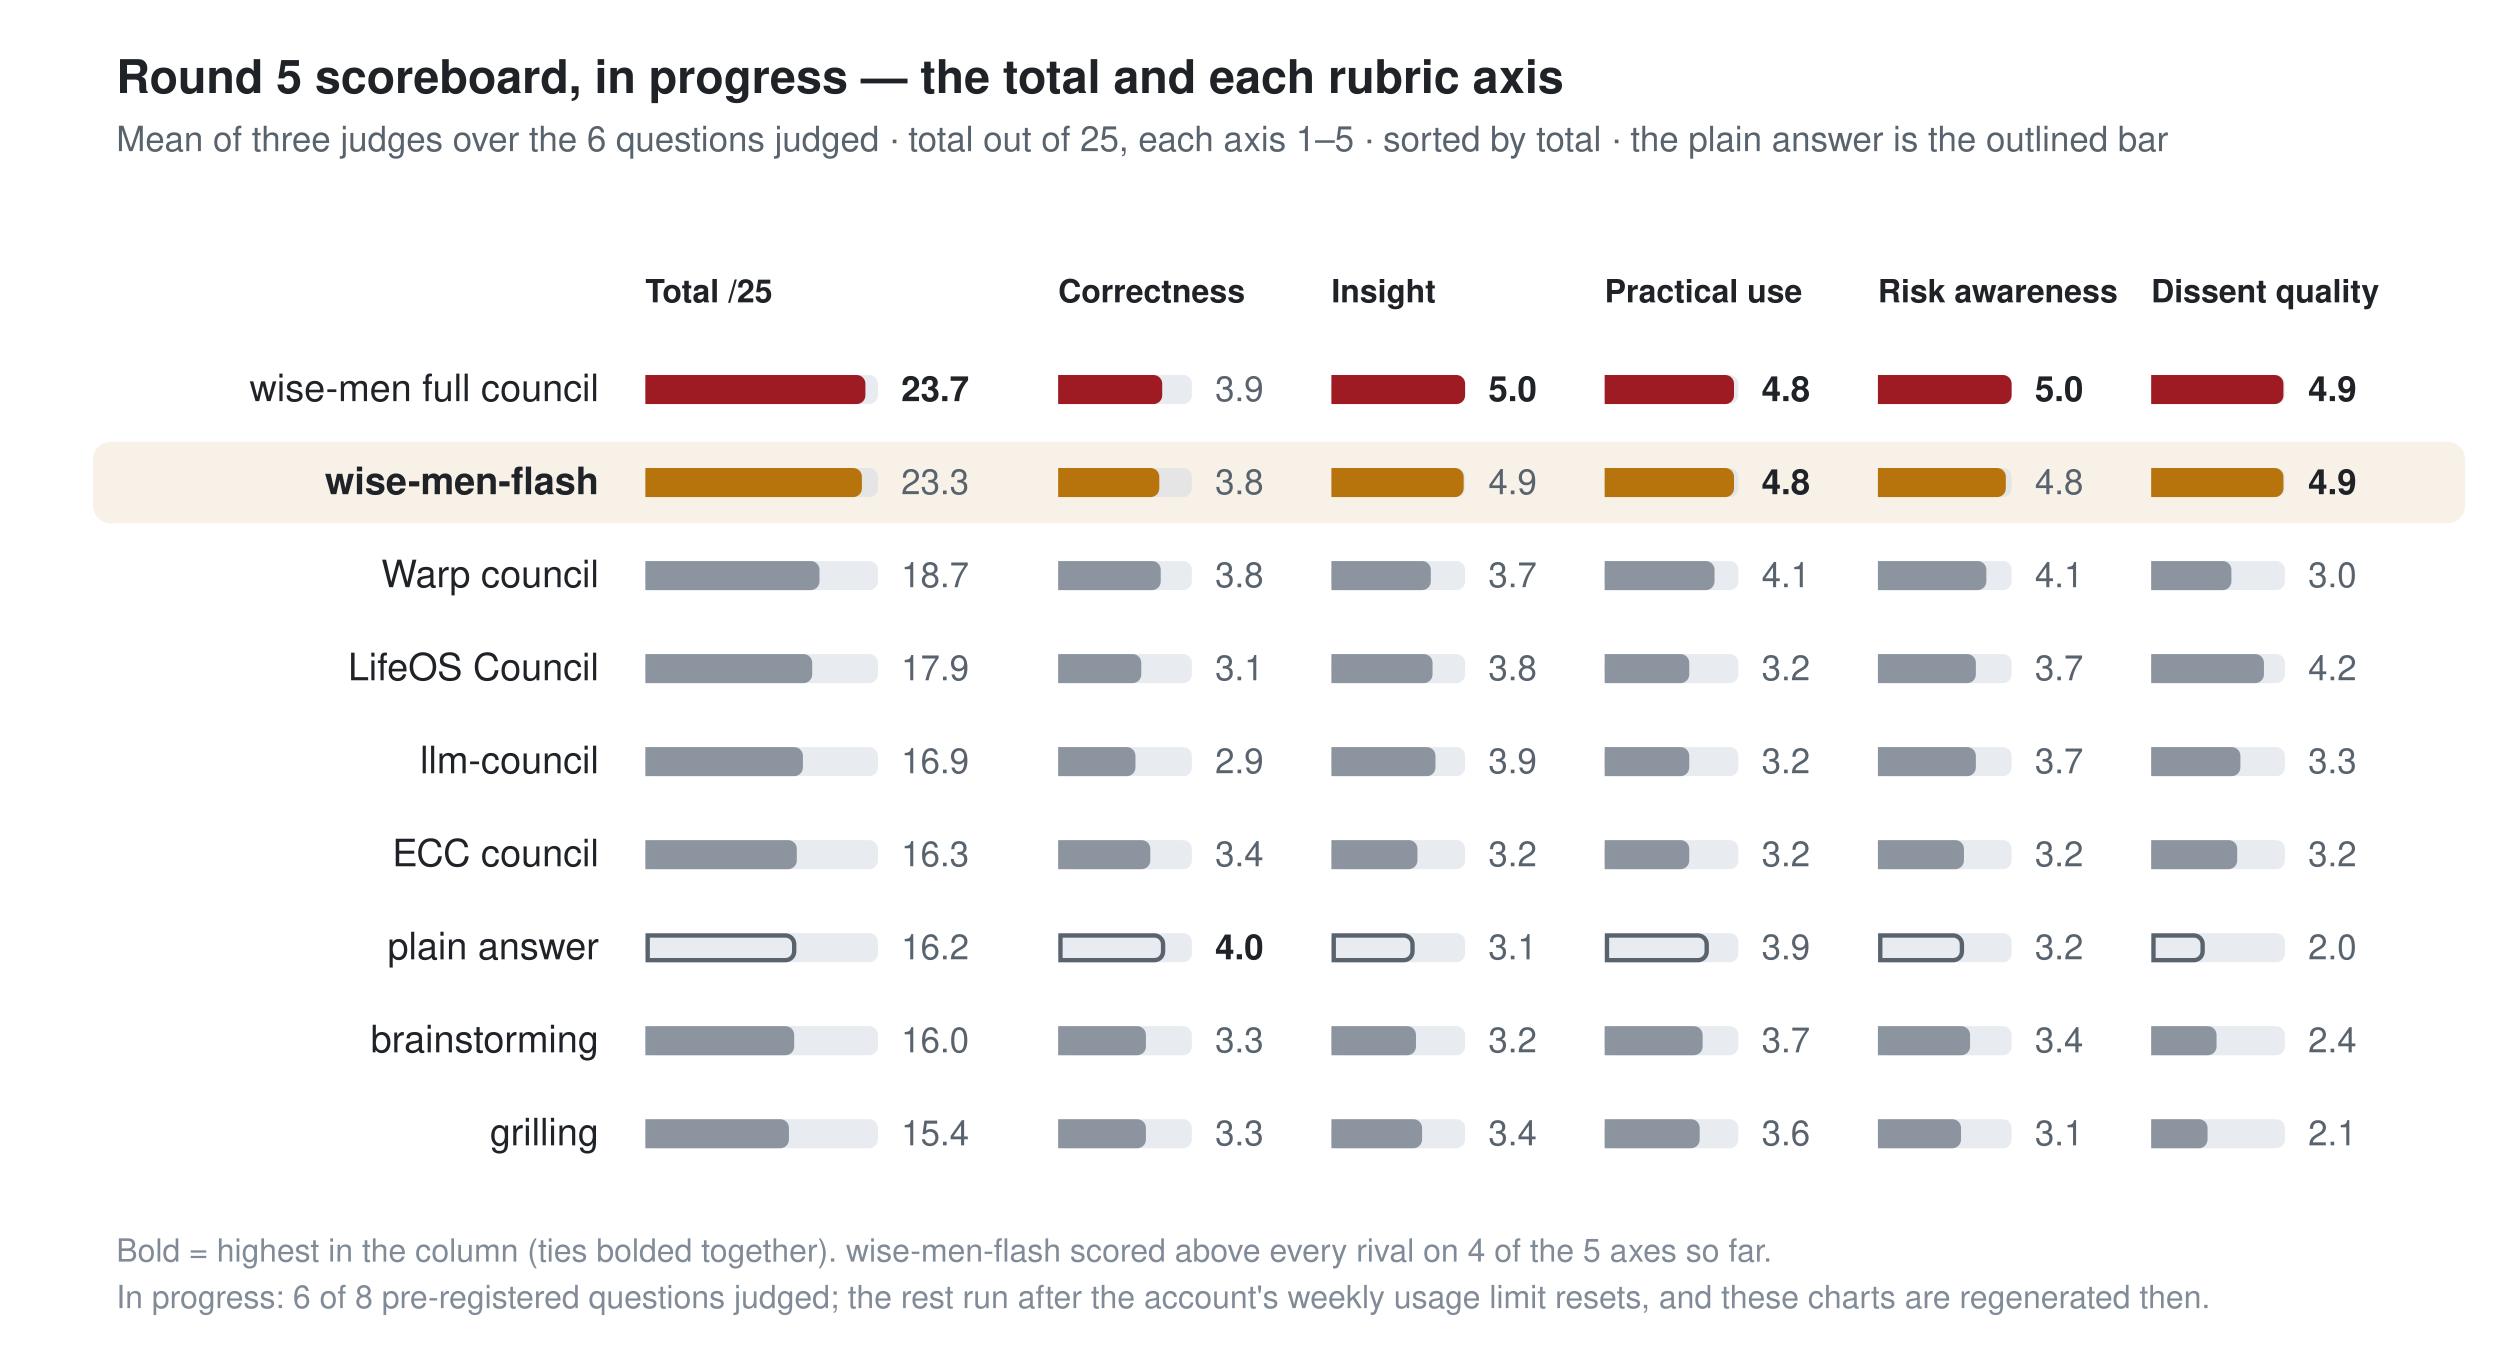
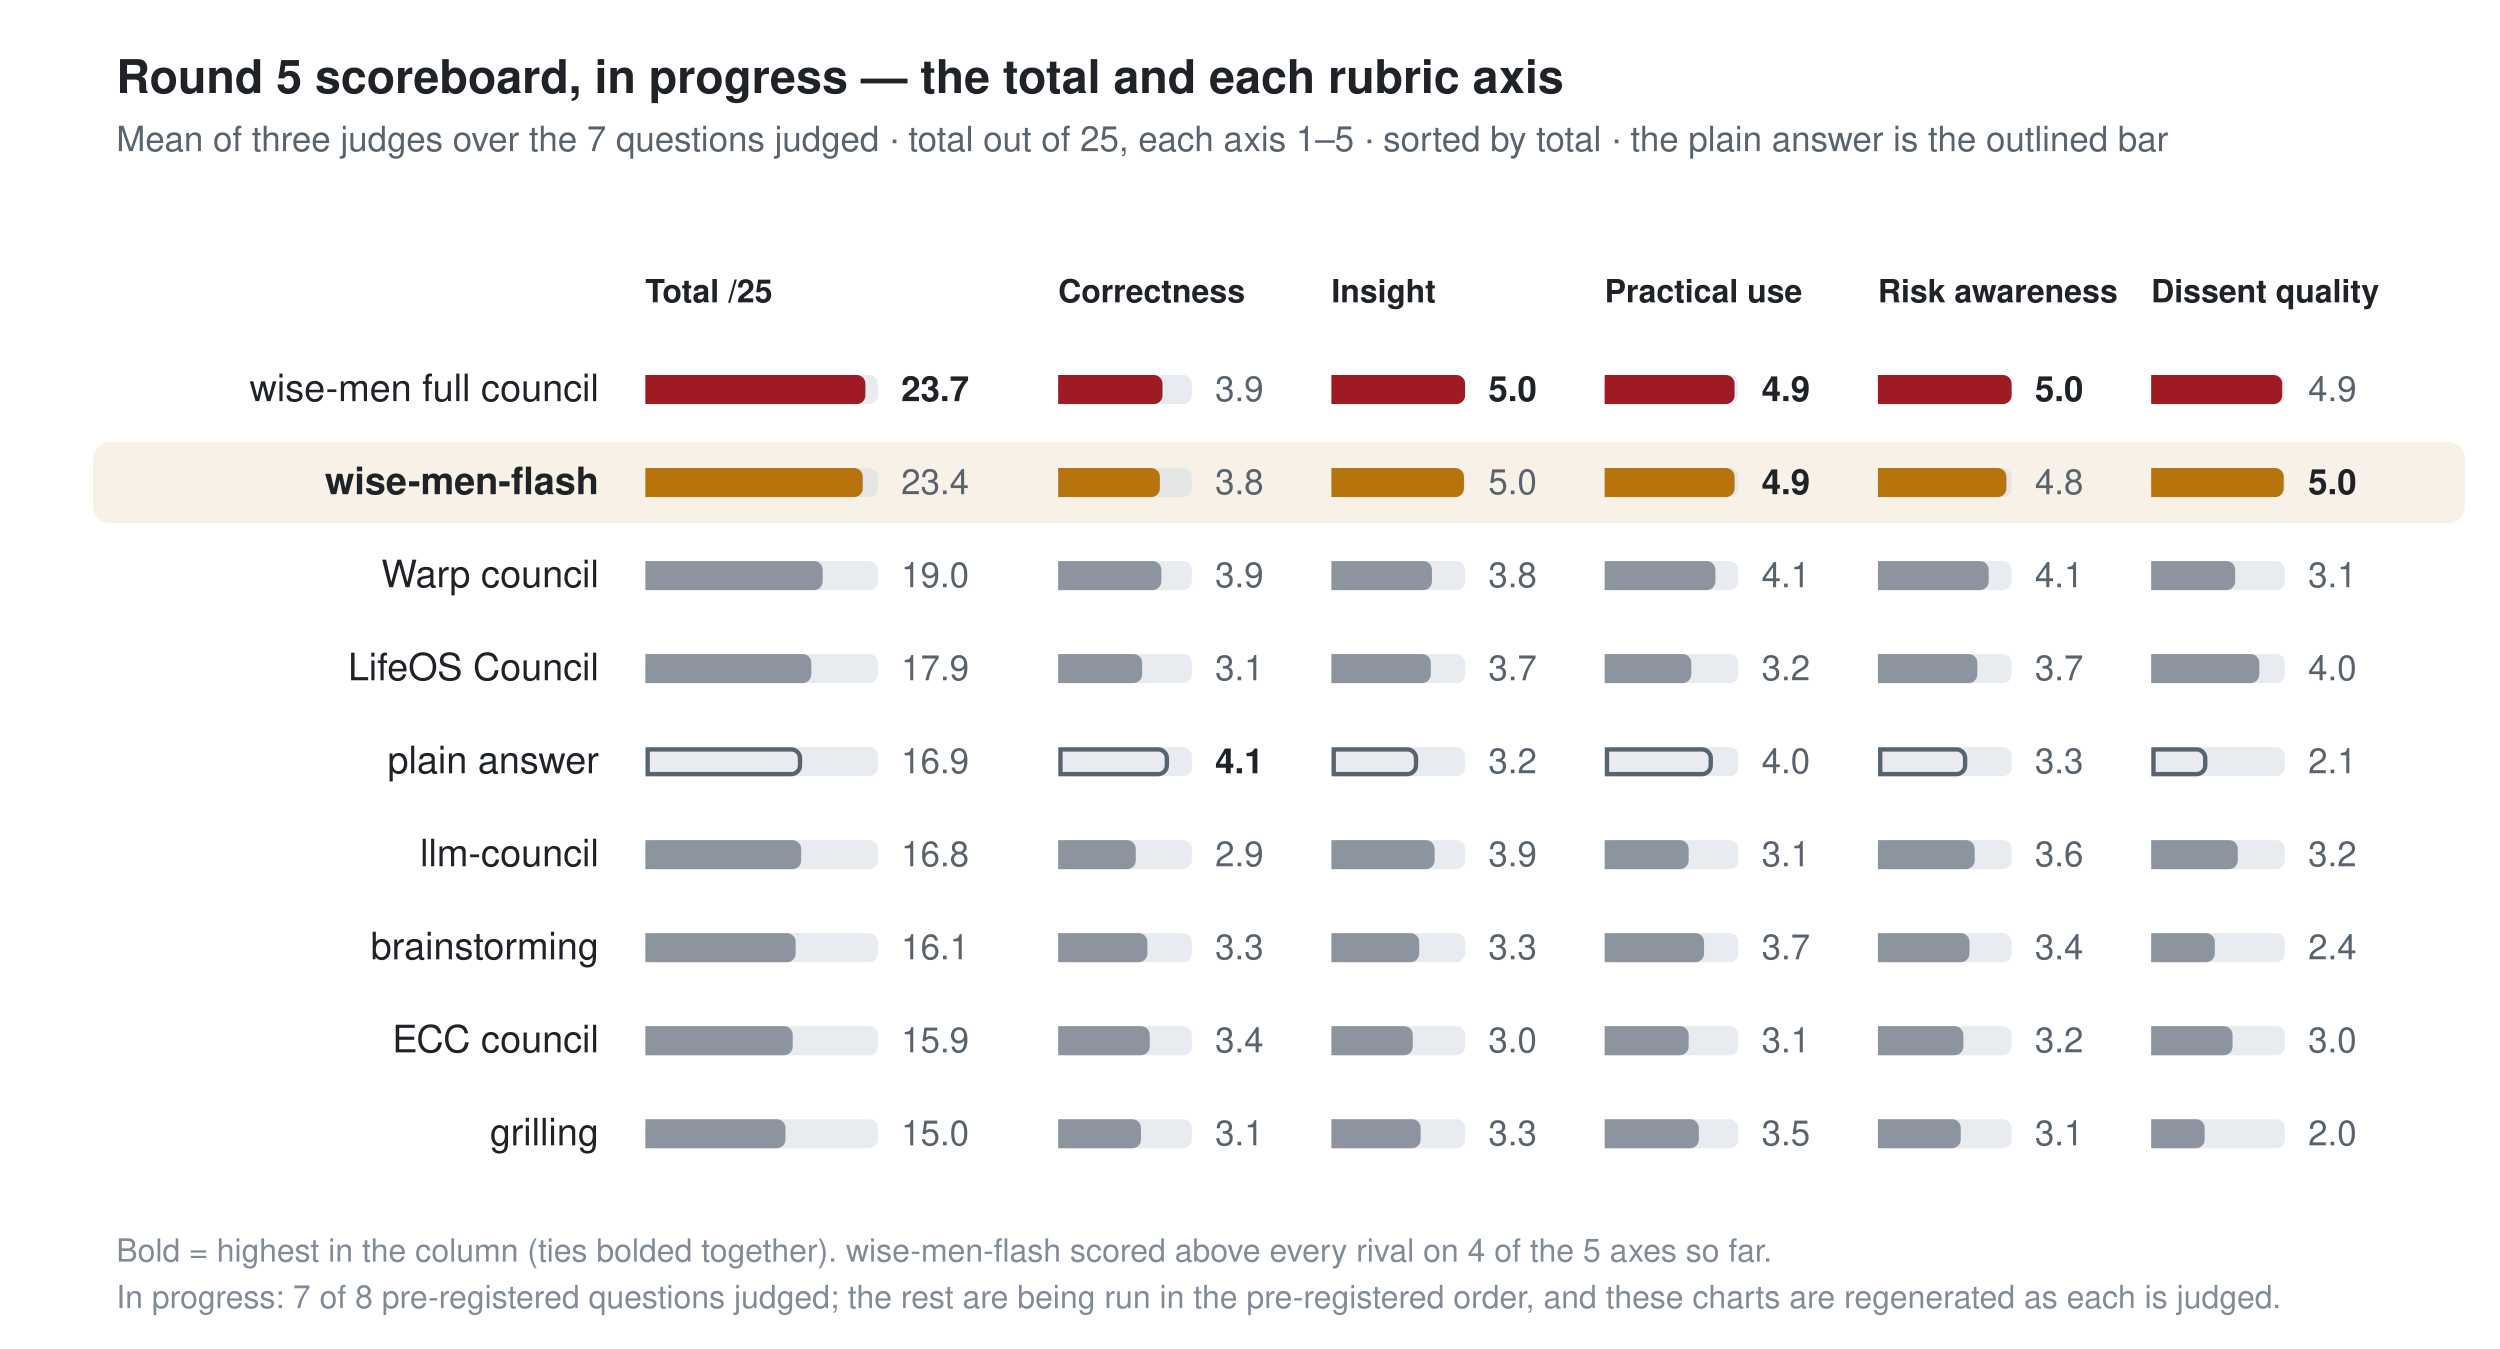
<svg xmlns="http://www.w3.org/2000/svg" viewBox="0 0 860 464" width="860" font-family="-apple-system, BlinkMacSystemFont, 'Segoe UI', Helvetica, Arial, sans-serif">
  <text x="40" y="32" font-size="16" font-weight="600" fill="#1f2328" text-anchor="start">Round 5 scoreboard, in progress — the total and each rubric axis</text>
-   <text x="40" y="52" font-size="12" font-weight="400" fill="#59636e" text-anchor="start">Mean of three judges over the 6 questions judged · total out of 25, each axis 1–5 · sorted by total · the plain answer is the outlined bar</text>
+   <text x="40" y="52" font-size="12" font-weight="400" fill="#59636e" text-anchor="start">Mean of three judges over the 7 questions judged · total out of 25, each axis 1–5 · sorted by total · the plain answer is the outlined bar</text>
  <text x="222" y="104" font-size="11" font-weight="600" fill="#1f2328" text-anchor="start">Total /25</text>
  <text x="364" y="104" font-size="11" font-weight="600" fill="#1f2328" text-anchor="start">Correctness</text>
  <text x="458" y="104" font-size="11" font-weight="600" fill="#1f2328" text-anchor="start">Insight</text>
  <text x="552" y="104" font-size="11" font-weight="600" fill="#1f2328" text-anchor="start">Practical use</text>
  <text x="646" y="104" font-size="11" font-weight="600" fill="#1f2328" text-anchor="start">Risk awareness</text>
  <text x="740" y="104" font-size="11" font-weight="600" fill="#1f2328" text-anchor="start">Dissent quality</text>
  <text x="206" y="138" font-size="13" font-weight="500" fill="#1f2328" text-anchor="end">wise-men full council</text>
  <rect x="222" y="129" width="80" height="10" rx="3" fill="#d8dee4" fill-opacity="0.6" />
  <path d="M222,129h72.7a3,3 0 0 1 3,3v4a3,3 0 0 1 -3,3h-72.7z" fill="#9e1b24" />
  <text x="310" y="138" font-size="12" font-weight="700" fill="#1f2328" text-anchor="start">23.7</text>
  <rect x="364" y="129" width="46" height="10" rx="3" fill="#d8dee4" fill-opacity="0.6" />
-   <path d="M364,129h32.8a3,3 0 0 1 3,3v4a3,3 0 0 1 -3,3h-32.8z" fill="#9e1b24" />
+   <path d="M364,129h32.9a3,3 0 0 1 3,3v4a3,3 0 0 1 -3,3h-32.9z" fill="#9e1b24" />
  <text x="418" y="138" font-size="12" font-weight="400" fill="#59636e" text-anchor="start">3.9</text>
  <rect x="458" y="129" width="46" height="10" rx="3" fill="#d8dee4" fill-opacity="0.6" />
  <path d="M458,129h43a3,3 0 0 1 3,3v4a3,3 0 0 1 -3,3h-43z" fill="#9e1b24" />
  <text x="512" y="138" font-size="12" font-weight="700" fill="#1f2328" text-anchor="start">5.0</text>
  <rect x="552" y="129" width="46" height="10" rx="3" fill="#d8dee4" fill-opacity="0.6" />
-   <path d="M552,129h41.5a3,3 0 0 1 3,3v4a3,3 0 0 1 -3,3h-41.5z" fill="#9e1b24" />
-   <text x="606" y="138" font-size="12" font-weight="700" fill="#1f2328" text-anchor="start">4.8</text>
+   <path d="M552,129h41.7a3,3 0 0 1 3,3v4a3,3 0 0 1 -3,3h-41.7z" fill="#9e1b24" />
+   <text x="606" y="138" font-size="12" font-weight="700" fill="#1f2328" text-anchor="start">4.9</text>
  <rect x="646" y="129" width="46" height="10" rx="3" fill="#d8dee4" fill-opacity="0.6" />
  <path d="M646,129h43a3,3 0 0 1 3,3v4a3,3 0 0 1 -3,3h-43z" fill="#9e1b24" />
  <text x="700" y="138" font-size="12" font-weight="700" fill="#1f2328" text-anchor="start">5.0</text>
  <rect x="740" y="129" width="46" height="10" rx="3" fill="#d8dee4" fill-opacity="0.6" />
-   <path d="M740,129h42.5a3,3 0 0 1 3,3v4a3,3 0 0 1 -3,3h-42.5z" fill="#9e1b24" />
-   <text x="794" y="138" font-size="12" font-weight="700" fill="#1f2328" text-anchor="start">4.9</text>
+   <path d="M740,129h42.1a3,3 0 0 1 3,3v4a3,3 0 0 1 -3,3h-42.1z" fill="#9e1b24" />
+   <text x="794" y="138" font-size="12" font-weight="400" fill="#59636e" text-anchor="start">4.9</text>
  <rect x="32" y="152" width="816" height="28" rx="6" fill="#b8740c" fill-opacity="0.10" />
  <text x="206" y="170" font-size="13" font-weight="700" fill="#1f2328" text-anchor="end">wise-men-flash</text>
  <rect x="222" y="161" width="80" height="10" rx="3" fill="#d8dee4" fill-opacity="0.6" />
-   <path d="M222,161h71.5a3,3 0 0 1 3,3v4a3,3 0 0 1 -3,3h-71.5z" fill="#b8740c" />
-   <text x="310" y="170" font-size="12" font-weight="400" fill="#59636e" text-anchor="start">23.3</text>
+   <path d="M222,161h71.8a3,3 0 0 1 3,3v4a3,3 0 0 1 -3,3h-71.8z" fill="#b8740c" />
+   <text x="310" y="170" font-size="12" font-weight="400" fill="#59636e" text-anchor="start">23.4</text>
  <rect x="364" y="161" width="46" height="10" rx="3" fill="#d8dee4" fill-opacity="0.6" />
-   <path d="M364,161h31.8a3,3 0 0 1 3,3v4a3,3 0 0 1 -3,3h-31.8z" fill="#b8740c" />
+   <path d="M364,161h32a3,3 0 0 1 3,3v4a3,3 0 0 1 -3,3h-32z" fill="#b8740c" />
  <text x="418" y="170" font-size="12" font-weight="400" fill="#59636e" text-anchor="start">3.8</text>
  <rect x="458" y="161" width="46" height="10" rx="3" fill="#d8dee4" fill-opacity="0.6" />
-   <path d="M458,161h42.5a3,3 0 0 1 3,3v4a3,3 0 0 1 -3,3h-42.5z" fill="#b8740c" />
-   <text x="512" y="170" font-size="12" font-weight="400" fill="#59636e" text-anchor="start">4.9</text>
+   <path d="M458,161h42.6a3,3 0 0 1 3,3v4a3,3 0 0 1 -3,3h-42.6z" fill="#b8740c" />
+   <text x="512" y="170" font-size="12" font-weight="400" fill="#59636e" text-anchor="start">5.0</text>
  <rect x="552" y="161" width="46" height="10" rx="3" fill="#d8dee4" fill-opacity="0.6" />
-   <path d="M552,161h41.5a3,3 0 0 1 3,3v4a3,3 0 0 1 -3,3h-41.5z" fill="#b8740c" />
-   <text x="606" y="170" font-size="12" font-weight="700" fill="#1f2328" text-anchor="start">4.8</text>
+   <path d="M552,161h41.7a3,3 0 0 1 3,3v4a3,3 0 0 1 -3,3h-41.7z" fill="#b8740c" />
+   <text x="606" y="170" font-size="12" font-weight="700" fill="#1f2328" text-anchor="start">4.9</text>
  <rect x="646" y="161" width="46" height="10" rx="3" fill="#d8dee4" fill-opacity="0.6" />
-   <path d="M646,161h41a3,3 0 0 1 3,3v4a3,3 0 0 1 -3,3h-41z" fill="#b8740c" />
+   <path d="M646,161h41.2a3,3 0 0 1 3,3v4a3,3 0 0 1 -3,3h-41.2z" fill="#b8740c" />
  <text x="700" y="170" font-size="12" font-weight="400" fill="#59636e" text-anchor="start">4.8</text>
  <rect x="740" y="161" width="46" height="10" rx="3" fill="#d8dee4" fill-opacity="0.6" />
-   <path d="M740,161h42.5a3,3 0 0 1 3,3v4a3,3 0 0 1 -3,3h-42.5z" fill="#b8740c" />
-   <text x="794" y="170" font-size="12" font-weight="700" fill="#1f2328" text-anchor="start">4.9</text>
+   <path d="M740,161h42.6a3,3 0 0 1 3,3v4a3,3 0 0 1 -3,3h-42.6z" fill="#b8740c" />
+   <text x="794" y="170" font-size="12" font-weight="700" fill="#1f2328" text-anchor="start">5.0</text>
  <text x="206" y="202" font-size="13" font-weight="500" fill="#1f2328" text-anchor="end">Warp council</text>
  <rect x="222" y="193" width="80" height="10" rx="3" fill="#d8dee4" fill-opacity="0.6" />
-   <path d="M222,193h56.9a3,3 0 0 1 3,3v4a3,3 0 0 1 -3,3h-56.9z" fill="#8c959f" />
-   <text x="310" y="202" font-size="12" font-weight="400" fill="#59636e" text-anchor="start">18.7</text>
+   <path d="M222,193h58a3,3 0 0 1 3,3v4a3,3 0 0 1 -3,3h-58z" fill="#8c959f" />
+   <text x="310" y="202" font-size="12" font-weight="400" fill="#59636e" text-anchor="start">19.0</text>
  <rect x="364" y="193" width="46" height="10" rx="3" fill="#d8dee4" fill-opacity="0.6" />
-   <path d="M364,193h32.3a3,3 0 0 1 3,3v4a3,3 0 0 1 -3,3h-32.3z" fill="#8c959f" />
-   <text x="418" y="202" font-size="12" font-weight="400" fill="#59636e" text-anchor="start">3.8</text>
+   <path d="M364,193h32.5a3,3 0 0 1 3,3v4a3,3 0 0 1 -3,3h-32.5z" fill="#8c959f" />
+   <text x="418" y="202" font-size="12" font-weight="400" fill="#59636e" text-anchor="start">3.9</text>
  <rect x="458" y="193" width="46" height="10" rx="3" fill="#d8dee4" fill-opacity="0.6" />
-   <path d="M458,193h31.2a3,3 0 0 1 3,3v4a3,3 0 0 1 -3,3h-31.2z" fill="#8c959f" />
-   <text x="512" y="202" font-size="12" font-weight="400" fill="#59636e" text-anchor="start">3.7</text>
+   <path d="M458,193h31.6a3,3 0 0 1 3,3v4a3,3 0 0 1 -3,3h-31.6z" fill="#8c959f" />
+   <text x="512" y="202" font-size="12" font-weight="400" fill="#59636e" text-anchor="start">3.8</text>
  <rect x="552" y="193" width="46" height="10" rx="3" fill="#d8dee4" fill-opacity="0.6" />
-   <path d="M552,193h34.8a3,3 0 0 1 3,3v4a3,3 0 0 1 -3,3h-34.8z" fill="#8c959f" />
+   <path d="M552,193h35.1a3,3 0 0 1 3,3v4a3,3 0 0 1 -3,3h-35.1z" fill="#8c959f" />
  <text x="606" y="202" font-size="12" font-weight="400" fill="#59636e" text-anchor="start">4.1</text>
  <rect x="646" y="193" width="46" height="10" rx="3" fill="#d8dee4" fill-opacity="0.6" />
-   <path d="M646,193h34.3a3,3 0 0 1 3,3v4a3,3 0 0 1 -3,3h-34.3z" fill="#8c959f" />
+   <path d="M646,193h35.1a3,3 0 0 1 3,3v4a3,3 0 0 1 -3,3h-35.1z" fill="#8c959f" />
  <text x="700" y="202" font-size="12" font-weight="400" fill="#59636e" text-anchor="start">4.1</text>
  <rect x="740" y="193" width="46" height="10" rx="3" fill="#d8dee4" fill-opacity="0.6" />
-   <path d="M740,193h24.6a3,3 0 0 1 3,3v4a3,3 0 0 1 -3,3h-24.6z" fill="#8c959f" />
-   <text x="794" y="202" font-size="12" font-weight="400" fill="#59636e" text-anchor="start">3.0</text>
+   <path d="M740,193h25.9a3,3 0 0 1 3,3v4a3,3 0 0 1 -3,3h-25.9z" fill="#8c959f" />
+   <text x="794" y="202" font-size="12" font-weight="400" fill="#59636e" text-anchor="start">3.1</text>
  <text x="206" y="234" font-size="13" font-weight="500" fill="#1f2328" text-anchor="end">LifeOS Council</text>
  <rect x="222" y="225" width="80" height="10" rx="3" fill="#d8dee4" fill-opacity="0.6" />
-   <path d="M222,225h54.4a3,3 0 0 1 3,3v4a3,3 0 0 1 -3,3h-54.4z" fill="#8c959f" />
+   <path d="M222,225h54.1a3,3 0 0 1 3,3v4a3,3 0 0 1 -3,3h-54.1z" fill="#8c959f" />
  <text x="310" y="234" font-size="12" font-weight="400" fill="#59636e" text-anchor="start">17.9</text>
  <rect x="364" y="225" width="46" height="10" rx="3" fill="#d8dee4" fill-opacity="0.6" />
-   <path d="M364,225h25.6a3,3 0 0 1 3,3v4a3,3 0 0 1 -3,3h-25.6z" fill="#8c959f" />
+   <path d="M364,225h25.9a3,3 0 0 1 3,3v4a3,3 0 0 1 -3,3h-25.9z" fill="#8c959f" />
  <text x="418" y="234" font-size="12" font-weight="400" fill="#59636e" text-anchor="start">3.1</text>
  <rect x="458" y="225" width="46" height="10" rx="3" fill="#d8dee4" fill-opacity="0.6" />
-   <path d="M458,225h31.8a3,3 0 0 1 3,3v4a3,3 0 0 1 -3,3h-31.8z" fill="#8c959f" />
-   <text x="512" y="234" font-size="12" font-weight="400" fill="#59636e" text-anchor="start">3.8</text>
+   <path d="M458,225h31.2a3,3 0 0 1 3,3v4a3,3 0 0 1 -3,3h-31.2z" fill="#8c959f" />
+   <text x="512" y="234" font-size="12" font-weight="400" fill="#59636e" text-anchor="start">3.7</text>
  <rect x="552" y="225" width="46" height="10" rx="3" fill="#d8dee4" fill-opacity="0.6" />
-   <path d="M552,225h26.1a3,3 0 0 1 3,3v4a3,3 0 0 1 -3,3h-26.1z" fill="#8c959f" />
+   <path d="M552,225h26.8a3,3 0 0 1 3,3v4a3,3 0 0 1 -3,3h-26.8z" fill="#8c959f" />
  <text x="606" y="234" font-size="12" font-weight="400" fill="#59636e" text-anchor="start">3.2</text>
  <rect x="646" y="225" width="46" height="10" rx="3" fill="#d8dee4" fill-opacity="0.6" />
-   <path d="M646,225h30.7a3,3 0 0 1 3,3v4a3,3 0 0 1 -3,3h-30.7z" fill="#8c959f" />
+   <path d="M646,225h31.2a3,3 0 0 1 3,3v4a3,3 0 0 1 -3,3h-31.2z" fill="#8c959f" />
  <text x="700" y="234" font-size="12" font-weight="400" fill="#59636e" text-anchor="start">3.7</text>
  <rect x="740" y="225" width="46" height="10" rx="3" fill="#d8dee4" fill-opacity="0.6" />
-   <path d="M740,225h35.8a3,3 0 0 1 3,3v4a3,3 0 0 1 -3,3h-35.8z" fill="#8c959f" />
-   <text x="794" y="234" font-size="12" font-weight="400" fill="#59636e" text-anchor="start">4.2</text>
-   <text x="206" y="266" font-size="13" font-weight="500" fill="#1f2328" text-anchor="end">llm-council</text>
+   <path d="M740,225h34.2a3,3 0 0 1 3,3v4a3,3 0 0 1 -3,3h-34.2z" fill="#8c959f" />
+   <text x="794" y="234" font-size="12" font-weight="400" fill="#59636e" text-anchor="start">4.0</text>
+   <text x="206" y="266" font-size="13" font-weight="500" fill="#1f2328" text-anchor="end">plain answer</text>
  <rect x="222" y="257" width="80" height="10" rx="3" fill="#d8dee4" fill-opacity="0.6" />
-   <path d="M222,257h51.2a3,3 0 0 1 3,3v4a3,3 0 0 1 -3,3h-51.2z" fill="#8c959f" />
+   <path d="M222.8,257.8h49.4a3,3 0 0 1 3,3v2.5a3,3 0 0 1 -3,3h-49.4z" fill="none" stroke="#59636e" stroke-width="1.5" />
  <text x="310" y="266" font-size="12" font-weight="400" fill="#59636e" text-anchor="start">16.9</text>
  <rect x="364" y="257" width="46" height="10" rx="3" fill="#d8dee4" fill-opacity="0.6" />
-   <path d="M364,257h23.6a3,3 0 0 1 3,3v4a3,3 0 0 1 -3,3h-23.6z" fill="#8c959f" />
-   <text x="418" y="266" font-size="12" font-weight="400" fill="#59636e" text-anchor="start">2.9</text>
+   <path d="M364.8,257.8h33.6a3,3 0 0 1 3,3v2.5a3,3 0 0 1 -3,3h-33.6z" fill="none" stroke="#59636e" stroke-width="1.5" />
+   <text x="418" y="266" font-size="12" font-weight="700" fill="#1f2328" text-anchor="start">4.1</text>
  <rect x="458" y="257" width="46" height="10" rx="3" fill="#d8dee4" fill-opacity="0.6" />
-   <path d="M458,257h32.8a3,3 0 0 1 3,3v4a3,3 0 0 1 -3,3h-32.8z" fill="#8c959f" />
-   <text x="512" y="266" font-size="12" font-weight="400" fill="#59636e" text-anchor="start">3.9</text>
+   <path d="M458.8,257.8h25.3a3,3 0 0 1 3,3v2.5a3,3 0 0 1 -3,3h-25.3z" fill="none" stroke="#59636e" stroke-width="1.5" />
+   <text x="512" y="266" font-size="12" font-weight="400" fill="#59636e" text-anchor="start">3.2</text>
  <rect x="552" y="257" width="46" height="10" rx="3" fill="#d8dee4" fill-opacity="0.6" />
-   <path d="M552,257h26.1a3,3 0 0 1 3,3v4a3,3 0 0 1 -3,3h-26.1z" fill="#8c959f" />
-   <text x="606" y="266" font-size="12" font-weight="400" fill="#59636e" text-anchor="start">3.2</text>
+   <path d="M552.8,257.8h32.7a3,3 0 0 1 3,3v2.5a3,3 0 0 1 -3,3h-32.7z" fill="none" stroke="#59636e" stroke-width="1.5" />
+   <text x="606" y="266" font-size="12" font-weight="400" fill="#59636e" text-anchor="start">4.0</text>
  <rect x="646" y="257" width="46" height="10" rx="3" fill="#d8dee4" fill-opacity="0.6" />
-   <path d="M646,257h30.7a3,3 0 0 1 3,3v4a3,3 0 0 1 -3,3h-30.7z" fill="#8c959f" />
-   <text x="700" y="266" font-size="12" font-weight="400" fill="#59636e" text-anchor="start">3.7</text>
+   <path d="M646.8,257.8h26.2a3,3 0 0 1 3,3v2.5a3,3 0 0 1 -3,3h-26.2z" fill="none" stroke="#59636e" stroke-width="1.5" />
+   <text x="700" y="266" font-size="12" font-weight="400" fill="#59636e" text-anchor="start">3.3</text>
  <rect x="740" y="257" width="46" height="10" rx="3" fill="#d8dee4" fill-opacity="0.6" />
-   <path d="M740,257h27.7a3,3 0 0 1 3,3v4a3,3 0 0 1 -3,3h-27.7z" fill="#8c959f" />
-   <text x="794" y="266" font-size="12" font-weight="400" fill="#59636e" text-anchor="start">3.3</text>
-   <text x="206" y="298" font-size="13" font-weight="500" fill="#1f2328" text-anchor="end">ECC council</text>
+   <path d="M740.8,257.8h14.8a3,3 0 0 1 3,3v2.5a3,3 0 0 1 -3,3h-14.8z" fill="none" stroke="#59636e" stroke-width="1.5" />
+   <text x="794" y="266" font-size="12" font-weight="400" fill="#59636e" text-anchor="start">2.1</text>
+   <text x="206" y="298" font-size="13" font-weight="500" fill="#1f2328" text-anchor="end">llm-council</text>
  <rect x="222" y="289" width="80" height="10" rx="3" fill="#d8dee4" fill-opacity="0.6" />
-   <path d="M222,289h49.1a3,3 0 0 1 3,3v4a3,3 0 0 1 -3,3h-49.1z" fill="#8c959f" />
-   <text x="310" y="298" font-size="12" font-weight="400" fill="#59636e" text-anchor="start">16.3</text>
+   <path d="M222,289h50.6a3,3 0 0 1 3,3v4a3,3 0 0 1 -3,3h-50.6z" fill="#8c959f" />
+   <text x="310" y="298" font-size="12" font-weight="400" fill="#59636e" text-anchor="start">16.8</text>
  <rect x="364" y="289" width="46" height="10" rx="3" fill="#d8dee4" fill-opacity="0.6" />
-   <path d="M364,289h28.7a3,3 0 0 1 3,3v4a3,3 0 0 1 -3,3h-28.7z" fill="#8c959f" />
-   <text x="418" y="298" font-size="12" font-weight="400" fill="#59636e" text-anchor="start">3.4</text>
+   <path d="M364,289h23.7a3,3 0 0 1 3,3v4a3,3 0 0 1 -3,3h-23.7z" fill="#8c959f" />
+   <text x="418" y="298" font-size="12" font-weight="400" fill="#59636e" text-anchor="start">2.9</text>
  <rect x="458" y="289" width="46" height="10" rx="3" fill="#d8dee4" fill-opacity="0.6" />
-   <path d="M458,289h26.6a3,3 0 0 1 3,3v4a3,3 0 0 1 -3,3h-26.6z" fill="#8c959f" />
-   <text x="512" y="298" font-size="12" font-weight="400" fill="#59636e" text-anchor="start">3.2</text>
+   <path d="M458,289h32.5a3,3 0 0 1 3,3v4a3,3 0 0 1 -3,3h-32.5z" fill="#8c959f" />
+   <text x="512" y="298" font-size="12" font-weight="400" fill="#59636e" text-anchor="start">3.9</text>
  <rect x="552" y="289" width="46" height="10" rx="3" fill="#d8dee4" fill-opacity="0.6" />
-   <path d="M552,289h26.1a3,3 0 0 1 3,3v4a3,3 0 0 1 -3,3h-26.1z" fill="#8c959f" />
-   <text x="606" y="298" font-size="12" font-weight="400" fill="#59636e" text-anchor="start">3.2</text>
+   <path d="M552,289h25.9a3,3 0 0 1 3,3v4a3,3 0 0 1 -3,3h-25.9z" fill="#8c959f" />
+   <text x="606" y="298" font-size="12" font-weight="400" fill="#59636e" text-anchor="start">3.1</text>
  <rect x="646" y="289" width="46" height="10" rx="3" fill="#d8dee4" fill-opacity="0.6" />
-   <path d="M646,289h26.6a3,3 0 0 1 3,3v4a3,3 0 0 1 -3,3h-26.6z" fill="#8c959f" />
-   <text x="700" y="298" font-size="12" font-weight="400" fill="#59636e" text-anchor="start">3.2</text>
+   <path d="M646,289h30.3a3,3 0 0 1 3,3v4a3,3 0 0 1 -3,3h-30.3z" fill="#8c959f" />
+   <text x="700" y="298" font-size="12" font-weight="400" fill="#59636e" text-anchor="start">3.6</text>
  <rect x="740" y="289" width="46" height="10" rx="3" fill="#d8dee4" fill-opacity="0.6" />
-   <path d="M740,289h26.6a3,3 0 0 1 3,3v4a3,3 0 0 1 -3,3h-26.6z" fill="#8c959f" />
+   <path d="M740,289h26.8a3,3 0 0 1 3,3v4a3,3 0 0 1 -3,3h-26.8z" fill="#8c959f" />
  <text x="794" y="298" font-size="12" font-weight="400" fill="#59636e" text-anchor="start">3.2</text>
-   <text x="206" y="330" font-size="13" font-weight="500" fill="#1f2328" text-anchor="end">plain answer</text>
+   <text x="206" y="330" font-size="13" font-weight="500" fill="#1f2328" text-anchor="end">brainstorming</text>
  <rect x="222" y="321" width="80" height="10" rx="3" fill="#d8dee4" fill-opacity="0.6" />
-   <path d="M222.8,321.8h47.4a3,3 0 0 1 3,3v2.5a3,3 0 0 1 -3,3h-47.4z" fill="none" stroke="#59636e" stroke-width="1.5" />
-   <text x="310" y="330" font-size="12" font-weight="400" fill="#59636e" text-anchor="start">16.2</text>
+   <path d="M222,321h48.7a3,3 0 0 1 3,3v4a3,3 0 0 1 -3,3h-48.7z" fill="#8c959f" />
+   <text x="310" y="330" font-size="12" font-weight="400" fill="#59636e" text-anchor="start">16.1</text>
  <rect x="364" y="321" width="46" height="10" rx="3" fill="#d8dee4" fill-opacity="0.6" />
-   <path d="M364.8,321.8h32.3a3,3 0 0 1 3,3v2.5a3,3 0 0 1 -3,3h-32.3z" fill="none" stroke="#59636e" stroke-width="1.5" />
-   <text x="418" y="330" font-size="12" font-weight="700" fill="#1f2328" text-anchor="start">4.0</text>
+   <path d="M364,321h27.7a3,3 0 0 1 3,3v4a3,3 0 0 1 -3,3h-27.7z" fill="#8c959f" />
+   <text x="418" y="330" font-size="12" font-weight="400" fill="#59636e" text-anchor="start">3.3</text>
  <rect x="458" y="321" width="46" height="10" rx="3" fill="#d8dee4" fill-opacity="0.6" />
-   <path d="M458.8,321.8h24.1a3,3 0 0 1 3,3v2.5a3,3 0 0 1 -3,3h-24.1z" fill="none" stroke="#59636e" stroke-width="1.5" />
-   <text x="512" y="330" font-size="12" font-weight="400" fill="#59636e" text-anchor="start">3.1</text>
+   <path d="M458,321h27.2a3,3 0 0 1 3,3v4a3,3 0 0 1 -3,3h-27.2z" fill="#8c959f" />
+   <text x="512" y="330" font-size="12" font-weight="400" fill="#59636e" text-anchor="start">3.3</text>
  <rect x="552" y="321" width="46" height="10" rx="3" fill="#d8dee4" fill-opacity="0.6" />
-   <path d="M552.8,321.8h31.3a3,3 0 0 1 3,3v2.5a3,3 0 0 1 -3,3h-31.3z" fill="none" stroke="#59636e" stroke-width="1.5" />
-   <text x="606" y="330" font-size="12" font-weight="400" fill="#59636e" text-anchor="start">3.9</text>
+   <path d="M552,321h31.2a3,3 0 0 1 3,3v4a3,3 0 0 1 -3,3h-31.2z" fill="#8c959f" />
+   <text x="606" y="330" font-size="12" font-weight="400" fill="#59636e" text-anchor="start">3.7</text>
  <rect x="646" y="321" width="46" height="10" rx="3" fill="#d8dee4" fill-opacity="0.6" />
-   <path d="M646.8,321.8h25.1a3,3 0 0 1 3,3v2.5a3,3 0 0 1 -3,3h-25.1z" fill="none" stroke="#59636e" stroke-width="1.5" />
-   <text x="700" y="330" font-size="12" font-weight="400" fill="#59636e" text-anchor="start">3.2</text>
+   <path d="M646,321h28.5a3,3 0 0 1 3,3v4a3,3 0 0 1 -3,3h-28.5z" fill="#8c959f" />
+   <text x="700" y="330" font-size="12" font-weight="400" fill="#59636e" text-anchor="start">3.4</text>
  <rect x="740" y="321" width="46" height="10" rx="3" fill="#d8dee4" fill-opacity="0.6" />
-   <path d="M740.8,321.8h13.9a3,3 0 0 1 3,3v2.5a3,3 0 0 1 -3,3h-13.9z" fill="none" stroke="#59636e" stroke-width="1.5" />
-   <text x="794" y="330" font-size="12" font-weight="400" fill="#59636e" text-anchor="start">2.0</text>
-   <text x="206" y="362" font-size="13" font-weight="500" fill="#1f2328" text-anchor="end">brainstorming</text>
+   <path d="M740,321h18.9a3,3 0 0 1 3,3v4a3,3 0 0 1 -3,3h-18.9z" fill="#8c959f" />
+   <text x="794" y="330" font-size="12" font-weight="400" fill="#59636e" text-anchor="start">2.4</text>
+   <text x="206" y="362" font-size="13" font-weight="500" fill="#1f2328" text-anchor="end">ECC council</text>
  <rect x="222" y="353" width="80" height="10" rx="3" fill="#d8dee4" fill-opacity="0.6" />
-   <path d="M222,353h48.2a3,3 0 0 1 3,3v4a3,3 0 0 1 -3,3h-48.2z" fill="#8c959f" />
-   <text x="310" y="362" font-size="12" font-weight="400" fill="#59636e" text-anchor="start">16.0</text>
+   <path d="M222,353h47.7a3,3 0 0 1 3,3v4a3,3 0 0 1 -3,3h-47.7z" fill="#8c959f" />
+   <text x="310" y="362" font-size="12" font-weight="400" fill="#59636e" text-anchor="start">15.9</text>
  <rect x="364" y="353" width="46" height="10" rx="3" fill="#d8dee4" fill-opacity="0.6" />
-   <path d="M364,353h27.2a3,3 0 0 1 3,3v4a3,3 0 0 1 -3,3h-27.2z" fill="#8c959f" />
-   <text x="418" y="362" font-size="12" font-weight="400" fill="#59636e" text-anchor="start">3.3</text>
+   <path d="M364,353h28.5a3,3 0 0 1 3,3v4a3,3 0 0 1 -3,3h-28.5z" fill="#8c959f" />
+   <text x="418" y="362" font-size="12" font-weight="400" fill="#59636e" text-anchor="start">3.4</text>
  <rect x="458" y="353" width="46" height="10" rx="3" fill="#d8dee4" fill-opacity="0.6" />
-   <path d="M458,353h26.1a3,3 0 0 1 3,3v4a3,3 0 0 1 -3,3h-26.1z" fill="#8c959f" />
-   <text x="512" y="362" font-size="12" font-weight="400" fill="#59636e" text-anchor="start">3.2</text>
+   <path d="M458,353h25a3,3 0 0 1 3,3v4a3,3 0 0 1 -3,3h-25z" fill="#8c959f" />
+   <text x="512" y="362" font-size="12" font-weight="400" fill="#59636e" text-anchor="start">3.0</text>
  <rect x="552" y="353" width="46" height="10" rx="3" fill="#d8dee4" fill-opacity="0.6" />
-   <path d="M552,353h30.7a3,3 0 0 1 3,3v4a3,3 0 0 1 -3,3h-30.7z" fill="#8c959f" />
-   <text x="606" y="362" font-size="12" font-weight="400" fill="#59636e" text-anchor="start">3.7</text>
+   <path d="M552,353h25.9a3,3 0 0 1 3,3v4a3,3 0 0 1 -3,3h-25.9z" fill="#8c959f" />
+   <text x="606" y="362" font-size="12" font-weight="400" fill="#59636e" text-anchor="start">3.1</text>
  <rect x="646" y="353" width="46" height="10" rx="3" fill="#d8dee4" fill-opacity="0.6" />
-   <path d="M646,353h28.7a3,3 0 0 1 3,3v4a3,3 0 0 1 -3,3h-28.7z" fill="#8c959f" />
-   <text x="700" y="362" font-size="12" font-weight="400" fill="#59636e" text-anchor="start">3.4</text>
+   <path d="M646,353h26.4a3,3 0 0 1 3,3v4a3,3 0 0 1 -3,3h-26.4z" fill="#8c959f" />
+   <text x="700" y="362" font-size="12" font-weight="400" fill="#59636e" text-anchor="start">3.2</text>
  <rect x="740" y="353" width="46" height="10" rx="3" fill="#d8dee4" fill-opacity="0.6" />
-   <path d="M740,353h19.5a3,3 0 0 1 3,3v4a3,3 0 0 1 -3,3h-19.5z" fill="#8c959f" />
-   <text x="794" y="362" font-size="12" font-weight="400" fill="#59636e" text-anchor="start">2.4</text>
+   <path d="M740,353h25a3,3 0 0 1 3,3v4a3,3 0 0 1 -3,3h-25z" fill="#8c959f" />
+   <text x="794" y="362" font-size="12" font-weight="400" fill="#59636e" text-anchor="start">3.0</text>
  <text x="206" y="394" font-size="13" font-weight="500" fill="#1f2328" text-anchor="end">grilling</text>
  <rect x="222" y="385" width="80" height="10" rx="3" fill="#d8dee4" fill-opacity="0.6" />
-   <path d="M222,385h46.4a3,3 0 0 1 3,3v4a3,3 0 0 1 -3,3h-46.4z" fill="#8c959f" />
-   <text x="310" y="394" font-size="12" font-weight="400" fill="#59636e" text-anchor="start">15.4</text>
+   <path d="M222,385h45.2a3,3 0 0 1 3,3v4a3,3 0 0 1 -3,3h-45.2z" fill="#8c959f" />
+   <text x="310" y="394" font-size="12" font-weight="400" fill="#59636e" text-anchor="start">15.0</text>
  <rect x="364" y="385" width="46" height="10" rx="3" fill="#d8dee4" fill-opacity="0.6" />
-   <path d="M364,385h27.2a3,3 0 0 1 3,3v4a3,3 0 0 1 -3,3h-27.2z" fill="#8c959f" />
-   <text x="418" y="394" font-size="12" font-weight="400" fill="#59636e" text-anchor="start">3.3</text>
+   <path d="M364,385h25.5a3,3 0 0 1 3,3v4a3,3 0 0 1 -3,3h-25.5z" fill="#8c959f" />
+   <text x="418" y="394" font-size="12" font-weight="400" fill="#59636e" text-anchor="start">3.1</text>
  <rect x="458" y="385" width="46" height="10" rx="3" fill="#d8dee4" fill-opacity="0.6" />
-   <path d="M458,385h28.2a3,3 0 0 1 3,3v4a3,3 0 0 1 -3,3h-28.2z" fill="#8c959f" />
-   <text x="512" y="394" font-size="12" font-weight="400" fill="#59636e" text-anchor="start">3.4</text>
+   <path d="M458,385h27.7a3,3 0 0 1 3,3v4a3,3 0 0 1 -3,3h-27.7z" fill="#8c959f" />
+   <text x="512" y="394" font-size="12" font-weight="400" fill="#59636e" text-anchor="start">3.3</text>
  <rect x="552" y="385" width="46" height="10" rx="3" fill="#d8dee4" fill-opacity="0.6" />
-   <path d="M552,385h29.7a3,3 0 0 1 3,3v4a3,3 0 0 1 -3,3h-29.7z" fill="#8c959f" />
-   <text x="606" y="394" font-size="12" font-weight="400" fill="#59636e" text-anchor="start">3.6</text>
+   <path d="M552,385h29.4a3,3 0 0 1 3,3v4a3,3 0 0 1 -3,3h-29.4z" fill="#8c959f" />
+   <text x="606" y="394" font-size="12" font-weight="400" fill="#59636e" text-anchor="start">3.5</text>
  <rect x="646" y="385" width="46" height="10" rx="3" fill="#d8dee4" fill-opacity="0.6" />
-   <path d="M646,385h25.6a3,3 0 0 1 3,3v4a3,3 0 0 1 -3,3h-25.6z" fill="#8c959f" />
+   <path d="M646,385h25.5a3,3 0 0 1 3,3v4a3,3 0 0 1 -3,3h-25.5z" fill="#8c959f" />
  <text x="700" y="394" font-size="12" font-weight="400" fill="#59636e" text-anchor="start">3.1</text>
  <rect x="740" y="385" width="46" height="10" rx="3" fill="#d8dee4" fill-opacity="0.6" />
-   <path d="M740,385h16.4a3,3 0 0 1 3,3v4a3,3 0 0 1 -3,3h-16.4z" fill="#8c959f" />
-   <text x="794" y="394" font-size="12" font-weight="400" fill="#59636e" text-anchor="start">2.1</text>
+   <path d="M740,385h15.4a3,3 0 0 1 3,3v4a3,3 0 0 1 -3,3h-15.4z" fill="#8c959f" />
+   <text x="794" y="394" font-size="12" font-weight="400" fill="#59636e" text-anchor="start">2.0</text>
  <text x="40" y="434" font-size="11" font-weight="400" fill="#818b98" text-anchor="start">Bold = highest in the column (ties bolded together). wise-men-flash scored above every rival on 4 of the 5 axes so far.</text>
-   <text x="40" y="450" font-size="11" font-weight="400" fill="#818b98" text-anchor="start">In progress: 6 of 8 pre-registered questions judged; the rest run after the account's weekly usage limit resets, and these charts are regenerated then.</text>
+   <text x="40" y="450" font-size="11" font-weight="400" fill="#818b98" text-anchor="start">In progress: 7 of 8 pre-registered questions judged; the rest are being run in the pre-registered order, and these charts are regenerated as each is judged.</text>
</svg>
